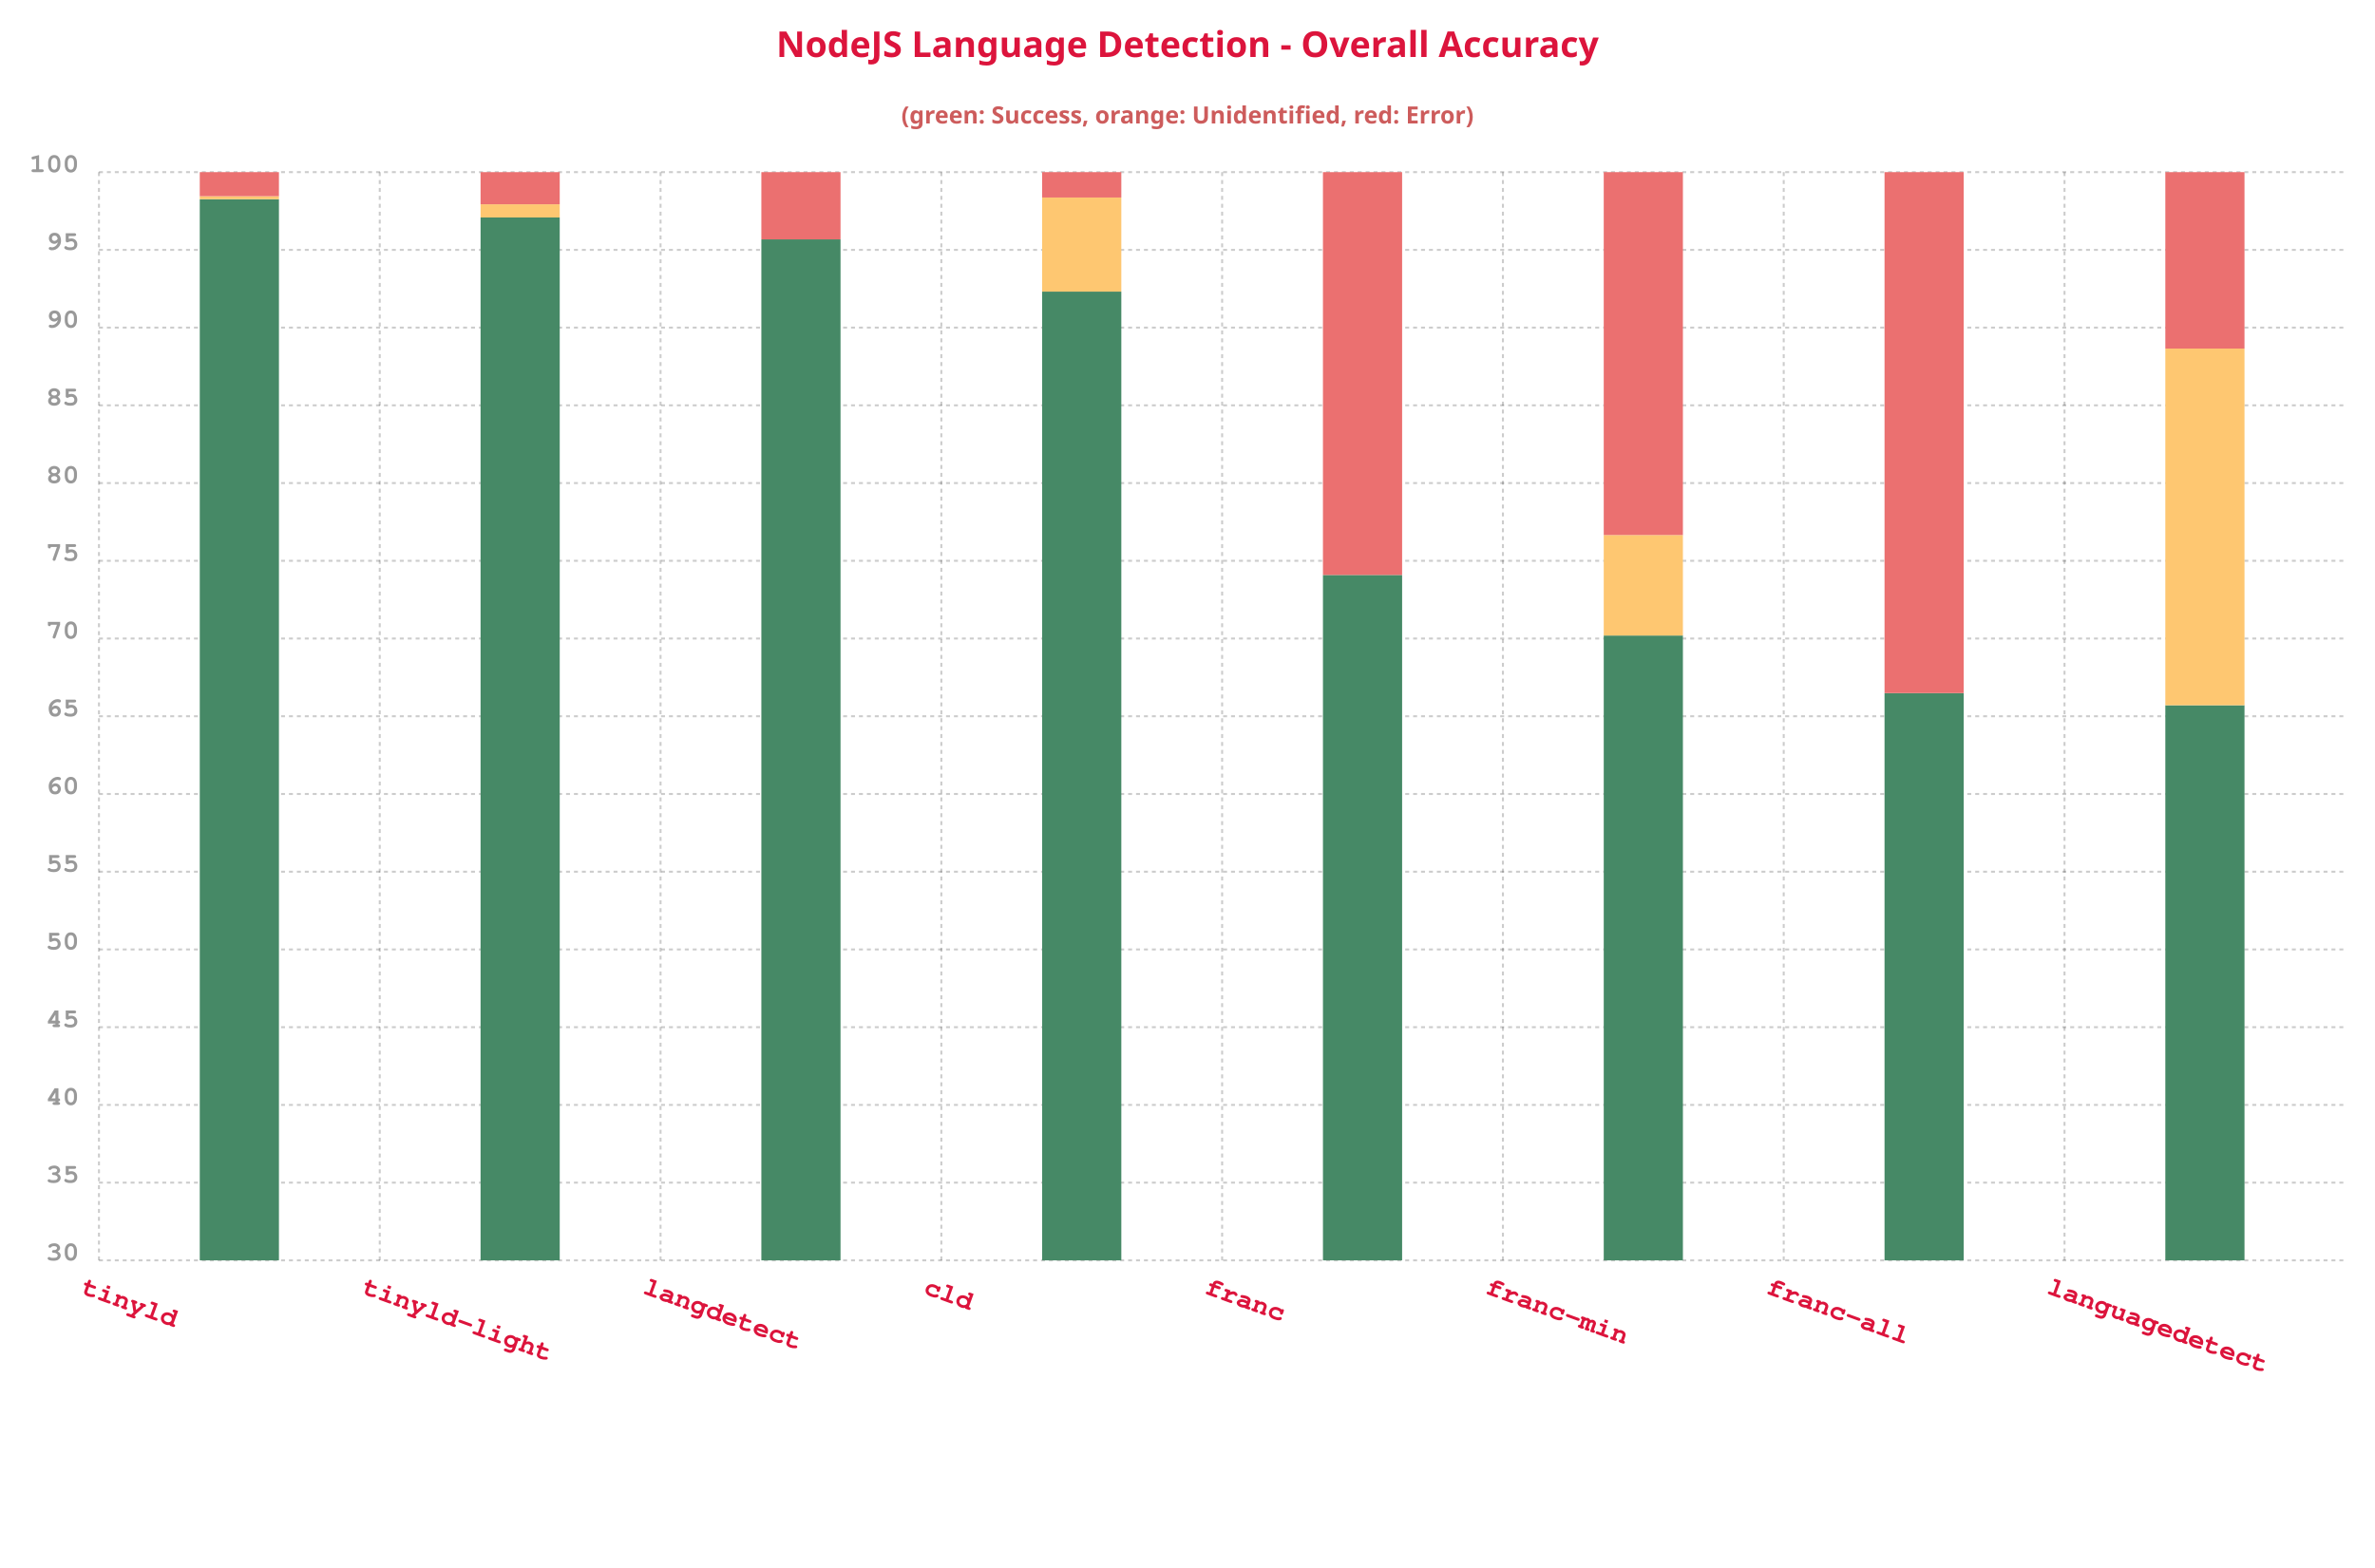
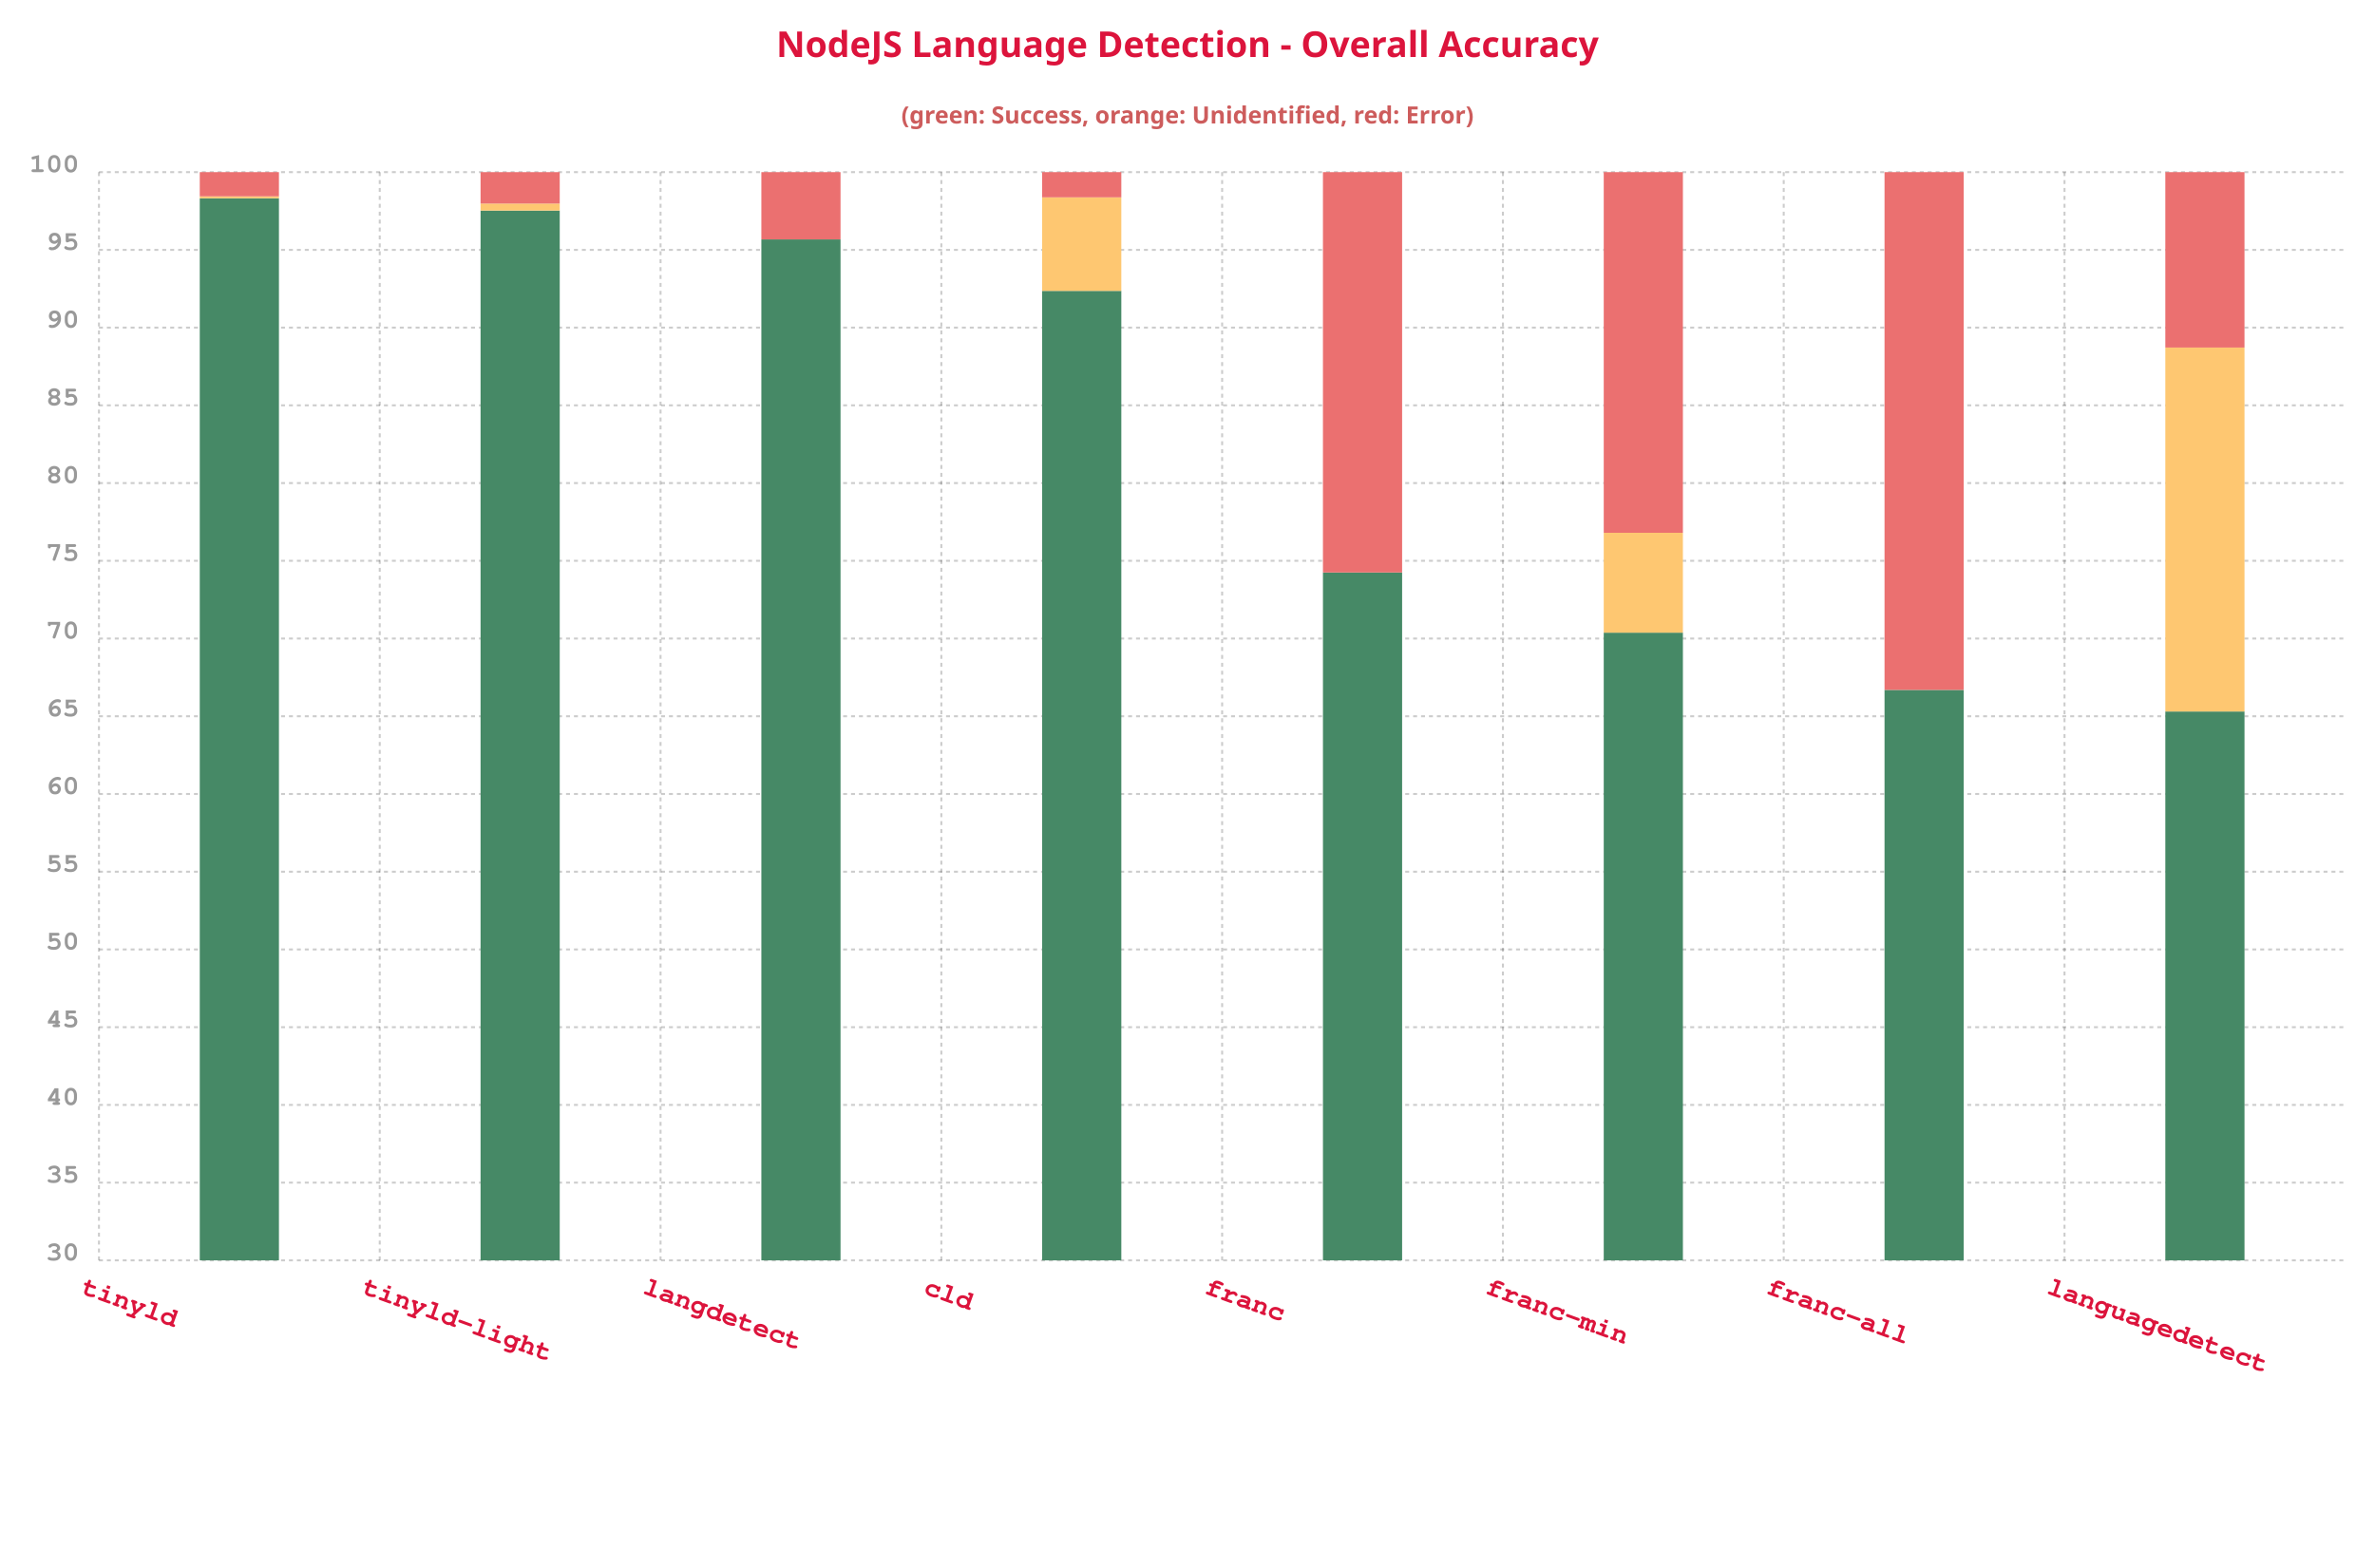
<svg xmlns="http://www.w3.org/2000/svg" xmlns:ns1="http://gionkunz.github.com/chartist-js/ct" width="1200" height="792" class="ct-chart-bar" style="background:#FFF;background:#FFF;">
  <g class="ct-grids" transform="translate(0, 72)">
    <line x1="50" x2="50" y1="15" y2="565" class="ct-grid ct-horizontal" style="stroke:rgba(0,0,0,.2);stroke-width:1px;stroke-dasharray:2px;stroke-dasharray:2px;stroke-width:1px;stroke:rgba(0,0,0,.2);" />
    <line x1="191.875" x2="191.875" y1="15" y2="565" class="ct-grid ct-horizontal" style="stroke:rgba(0,0,0,.2);stroke-width:1px;stroke-dasharray:2px;stroke-dasharray:2px;stroke-width:1px;stroke:rgba(0,0,0,.2);" />
    <line x1="333.75" x2="333.75" y1="15" y2="565" class="ct-grid ct-horizontal" style="stroke:rgba(0,0,0,.2);stroke-width:1px;stroke-dasharray:2px;stroke-dasharray:2px;stroke-width:1px;stroke:rgba(0,0,0,.2);" />
    <line x1="475.625" x2="475.625" y1="15" y2="565" class="ct-grid ct-horizontal" style="stroke:rgba(0,0,0,.2);stroke-width:1px;stroke-dasharray:2px;stroke-dasharray:2px;stroke-width:1px;stroke:rgba(0,0,0,.2);" />
    <line x1="617.5" x2="617.5" y1="15" y2="565" class="ct-grid ct-horizontal" style="stroke:rgba(0,0,0,.2);stroke-width:1px;stroke-dasharray:2px;stroke-dasharray:2px;stroke-width:1px;stroke:rgba(0,0,0,.2);" />
    <line x1="759.375" x2="759.375" y1="15" y2="565" class="ct-grid ct-horizontal" style="stroke:rgba(0,0,0,.2);stroke-width:1px;stroke-dasharray:2px;stroke-dasharray:2px;stroke-width:1px;stroke:rgba(0,0,0,.2);" />
    <line x1="901.25" x2="901.25" y1="15" y2="565" class="ct-grid ct-horizontal" style="stroke:rgba(0,0,0,.2);stroke-width:1px;stroke-dasharray:2px;stroke-dasharray:2px;stroke-width:1px;stroke:rgba(0,0,0,.2);" />
    <line x1="1043.125" x2="1043.125" y1="15" y2="565" class="ct-grid ct-horizontal" style="stroke:rgba(0,0,0,.2);stroke-width:1px;stroke-dasharray:2px;stroke-dasharray:2px;stroke-width:1px;stroke:rgba(0,0,0,.2);" />
    <line y1="565" y2="565" x1="50" x2="1185" class="ct-grid ct-vertical" style="stroke:rgba(0,0,0,.2);stroke-width:1px;stroke-dasharray:2px;stroke-dasharray:2px;stroke-width:1px;stroke:rgba(0,0,0,.2);" />
    <line y1="525.714" y2="525.714" x1="50" x2="1185" class="ct-grid ct-vertical" style="stroke:rgba(0,0,0,.2);stroke-width:1px;stroke-dasharray:2px;stroke-dasharray:2px;stroke-width:1px;stroke:rgba(0,0,0,.2);" />
    <line y1="486.429" y2="486.429" x1="50" x2="1185" class="ct-grid ct-vertical" style="stroke:rgba(0,0,0,.2);stroke-width:1px;stroke-dasharray:2px;stroke-dasharray:2px;stroke-width:1px;stroke:rgba(0,0,0,.2);" />
    <line y1="447.143" y2="447.143" x1="50" x2="1185" class="ct-grid ct-vertical" style="stroke:rgba(0,0,0,.2);stroke-width:1px;stroke-dasharray:2px;stroke-dasharray:2px;stroke-width:1px;stroke:rgba(0,0,0,.2);" />
    <line y1="407.857" y2="407.857" x1="50" x2="1185" class="ct-grid ct-vertical" style="stroke:rgba(0,0,0,.2);stroke-width:1px;stroke-dasharray:2px;stroke-dasharray:2px;stroke-width:1px;stroke:rgba(0,0,0,.2);" />
    <line y1="368.571" y2="368.571" x1="50" x2="1185" class="ct-grid ct-vertical" style="stroke:rgba(0,0,0,.2);stroke-width:1px;stroke-dasharray:2px;stroke-dasharray:2px;stroke-width:1px;stroke:rgba(0,0,0,.2);" />
    <line y1="329.286" y2="329.286" x1="50" x2="1185" class="ct-grid ct-vertical" style="stroke:rgba(0,0,0,.2);stroke-width:1px;stroke-dasharray:2px;stroke-dasharray:2px;stroke-width:1px;stroke:rgba(0,0,0,.2);" />
    <line y1="290" y2="290" x1="50" x2="1185" class="ct-grid ct-vertical" style="stroke:rgba(0,0,0,.2);stroke-width:1px;stroke-dasharray:2px;stroke-dasharray:2px;stroke-width:1px;stroke:rgba(0,0,0,.2);" />
    <line y1="250.714" y2="250.714" x1="50" x2="1185" class="ct-grid ct-vertical" style="stroke:rgba(0,0,0,.2);stroke-width:1px;stroke-dasharray:2px;stroke-dasharray:2px;stroke-width:1px;stroke:rgba(0,0,0,.2);" />
    <line y1="211.429" y2="211.429" x1="50" x2="1185" class="ct-grid ct-vertical" style="stroke:rgba(0,0,0,.2);stroke-width:1px;stroke-dasharray:2px;stroke-dasharray:2px;stroke-width:1px;stroke:rgba(0,0,0,.2);" />
    <line y1="172.143" y2="172.143" x1="50" x2="1185" class="ct-grid ct-vertical" style="stroke:rgba(0,0,0,.2);stroke-width:1px;stroke-dasharray:2px;stroke-dasharray:2px;stroke-width:1px;stroke:rgba(0,0,0,.2);" />
    <line y1="132.857" y2="132.857" x1="50" x2="1185" class="ct-grid ct-vertical" style="stroke:rgba(0,0,0,.2);stroke-width:1px;stroke-dasharray:2px;stroke-dasharray:2px;stroke-width:1px;stroke:rgba(0,0,0,.2);" />
    <line y1="93.571" y2="93.571" x1="50" x2="1185" class="ct-grid ct-vertical" style="stroke:rgba(0,0,0,.2);stroke-width:1px;stroke-dasharray:2px;stroke-dasharray:2px;stroke-width:1px;stroke:rgba(0,0,0,.2);" />
    <line y1="54.286" y2="54.286" x1="50" x2="1185" class="ct-grid ct-vertical" style="stroke:rgba(0,0,0,.2);stroke-width:1px;stroke-dasharray:2px;stroke-dasharray:2px;stroke-width:1px;stroke:rgba(0,0,0,.2);" />
    <line y1="15" y2="15" x1="50" x2="1185" class="ct-grid ct-vertical" style="stroke:rgba(0,0,0,.2);stroke-width:1px;stroke-dasharray:2px;stroke-dasharray:2px;stroke-width:1px;stroke:rgba(0,0,0,.2);" />
  </g>
  <g transform="translate(0, 72)">
    <g class="ct-series ct-series-a">
-       <line x1="120.938" x2="120.938" y1="565" y2="28.683" class="ct-bar" ns1:value="98.2585" style="stroke:#d70206;stroke:#d70206;fill:none;stroke-width:10px;stroke-width:10px;fill:none;stroke:#468966;stroke-width:40px !important;stroke-width:40px !important;stroke:#468966;" />
-       <line x1="262.812" x2="262.812" y1="565" y2="37.916" class="ct-bar" ns1:value="97.0834" style="stroke:#d70206;stroke:#d70206;fill:none;stroke-width:10px;stroke-width:10px;fill:none;stroke:#468966;stroke-width:40px !important;stroke-width:40px !important;stroke:#468966;" />
-       <line x1="404.688" x2="404.688" y1="565" y2="48.979" class="ct-bar" ns1:value="95.6754" style="stroke:#d70206;stroke:#d70206;fill:none;stroke-width:10px;stroke-width:10px;fill:none;stroke:#468966;stroke-width:40px !important;stroke-width:40px !important;stroke:#468966;" />
-       <line x1="546.562" x2="546.562" y1="565" y2="75.382" class="ct-bar" ns1:value="92.315" style="stroke:#d70206;stroke:#d70206;fill:none;stroke-width:10px;stroke-width:10px;fill:none;stroke:#468966;stroke-width:40px !important;stroke-width:40px !important;stroke:#468966;" />
-       <line x1="688.438" x2="688.438" y1="565" y2="218.594" class="ct-bar" ns1:value="74.088" style="stroke:#d70206;stroke:#d70206;fill:none;stroke-width:10px;stroke-width:10px;fill:none;stroke:#468966;stroke-width:40px !important;stroke-width:40px !important;stroke:#468966;" />
-       <line x1="830.312" x2="830.312" y1="565" y2="249.198" class="ct-bar" ns1:value="70.193" style="stroke:#d70206;stroke:#d70206;fill:none;stroke-width:10px;stroke-width:10px;fill:none;stroke:#468966;stroke-width:40px !important;stroke-width:40px !important;stroke:#468966;" />
-       <line x1="972.188" x2="972.188" y1="565" y2="278.298" class="ct-bar" ns1:value="66.4893" style="stroke:#d70206;stroke:#d70206;fill:none;stroke-width:10px;stroke-width:10px;fill:none;stroke:#468966;stroke-width:40px !important;stroke-width:40px !important;stroke:#468966;" />
-       <line x1="1114.062" x2="1114.062" y1="565" y2="284.436" class="ct-bar" ns1:value="65.7081" style="stroke:#d70206;stroke:#d70206;fill:none;stroke-width:10px;stroke-width:10px;fill:none;stroke:#468966;stroke-width:40px !important;stroke-width:40px !important;stroke:#468966;" />
+       <line x1="120.938" x2="120.938" y1="565" y2="28.204" class="ct-bar" ns1:value="98.3195" style="stroke:#d70206;stroke:#d70206;fill:none;stroke-width:10px;stroke-width:10px;fill:none;stroke:#468966;stroke-width:40px !important;stroke-width:40px !important;stroke:#468966;" />
+       <line x1="262.812" x2="262.812" y1="565" y2="34.411" class="ct-bar" ns1:value="97.5295" style="stroke:#d70206;stroke:#d70206;fill:none;stroke-width:10px;stroke-width:10px;fill:none;stroke:#468966;stroke-width:40px !important;stroke-width:40px !important;stroke:#468966;" />
+       <line x1="404.688" x2="404.688" y1="565" y2="48.993" class="ct-bar" ns1:value="95.6736" style="stroke:#d70206;stroke:#d70206;fill:none;stroke-width:10px;stroke-width:10px;fill:none;stroke:#468966;stroke-width:40px !important;stroke-width:40px !important;stroke:#468966;" />
+       <line x1="546.562" x2="546.562" y1="565" y2="75.007" class="ct-bar" ns1:value="92.3628" style="stroke:#d70206;stroke:#d70206;fill:none;stroke-width:10px;stroke-width:10px;fill:none;stroke:#468966;stroke-width:40px !important;stroke-width:40px !important;stroke:#468966;" />
+       <line x1="688.438" x2="688.438" y1="565" y2="217.339" class="ct-bar" ns1:value="74.2478" style="stroke:#d70206;stroke:#d70206;fill:none;stroke-width:10px;stroke-width:10px;fill:none;stroke:#468966;stroke-width:40px !important;stroke-width:40px !important;stroke:#468966;" />
+       <line x1="830.312" x2="830.312" y1="565" y2="247.751" class="ct-bar" ns1:value="70.3772" style="stroke:#d70206;stroke:#d70206;fill:none;stroke-width:10px;stroke-width:10px;fill:none;stroke:#468966;stroke-width:40px !important;stroke-width:40px !important;stroke:#468966;" />
+       <line x1="972.188" x2="972.188" y1="565" y2="276.677" class="ct-bar" ns1:value="66.6957" style="stroke:#d70206;stroke:#d70206;fill:none;stroke-width:10px;stroke-width:10px;fill:none;stroke:#468966;stroke-width:40px !important;stroke-width:40px !important;stroke:#468966;" />
+       <line x1="1114.062" x2="1114.062" y1="565" y2="287.596" class="ct-bar" ns1:value="65.306" style="stroke:#d70206;stroke:#d70206;fill:none;stroke-width:10px;stroke-width:10px;fill:none;stroke:#468966;stroke-width:40px !important;stroke-width:40px !important;stroke:#468966;" />
    </g>
    <g class="ct-series ct-series-b">
-       <line x1="120.938" x2="120.938" y1="28.683" y2="27.174" class="ct-bar" ns1:value="0.1921" style="stroke:#f05b4f;stroke:#f05b4f;fill:none;stroke-width:10px;stroke-width:10px;fill:none;stroke:#FEC771;stroke-width:40px !important;stroke-width:40px !important;stroke:#FEC771;" />
-       <line x1="262.812" x2="262.812" y1="37.916" y2="31.243" class="ct-bar" ns1:value="0.8493" style="stroke:#f05b4f;stroke:#f05b4f;fill:none;stroke-width:10px;stroke-width:10px;fill:none;stroke:#FEC771;stroke-width:40px !important;stroke-width:40px !important;stroke:#FEC771;" />
-       <line x1="404.688" x2="404.688" y1="48.979" y2="48.979" class="ct-bar" ns1:value="0" style="stroke:#f05b4f;stroke:#f05b4f;fill:none;stroke-width:10px;stroke-width:10px;fill:none;stroke:#FEC771;stroke-width:40px !important;stroke-width:40px !important;stroke:#FEC771;" />
-       <line x1="546.562" x2="546.562" y1="75.382" y2="27.821" class="ct-bar" ns1:value="6.0532" style="stroke:#f05b4f;stroke:#f05b4f;fill:none;stroke-width:10px;stroke-width:10px;fill:none;stroke:#FEC771;stroke-width:40px !important;stroke-width:40px !important;stroke:#FEC771;" />
-       <line x1="688.438" x2="688.438" y1="218.594" y2="218.594" class="ct-bar" ns1:value="0" style="stroke:#f05b4f;stroke:#f05b4f;fill:none;stroke-width:10px;stroke-width:10px;fill:none;stroke:#FEC771;stroke-width:40px !important;stroke-width:40px !important;stroke:#FEC771;" />
-       <line x1="830.312" x2="830.312" y1="249.198" y2="198.41" class="ct-bar" ns1:value="6.4639" style="stroke:#f05b4f;stroke:#f05b4f;fill:none;stroke-width:10px;stroke-width:10px;fill:none;stroke:#FEC771;stroke-width:40px !important;stroke-width:40px !important;stroke:#FEC771;" />
-       <line x1="972.188" x2="972.188" y1="278.298" y2="278.298" class="ct-bar" ns1:value="0" style="stroke:#f05b4f;stroke:#f05b4f;fill:none;stroke-width:10px;stroke-width:10px;fill:none;stroke:#FEC771;stroke-width:40px !important;stroke-width:40px !important;stroke:#FEC771;" />
-       <line x1="1114.062" x2="1114.062" y1="284.436" y2="104.166" class="ct-bar" ns1:value="22.9435" style="stroke:#f05b4f;stroke:#f05b4f;fill:none;stroke-width:10px;stroke-width:10px;fill:none;stroke:#FEC771;stroke-width:40px !important;stroke-width:40px !important;stroke:#FEC771;" />
+       <line x1="120.938" x2="120.938" y1="28.204" y2="27.231" class="ct-bar" ns1:value="0.1238" style="stroke:#f05b4f;stroke:#f05b4f;fill:none;stroke-width:10px;stroke-width:10px;fill:none;stroke:#FEC771;stroke-width:40px !important;stroke-width:40px !important;stroke:#FEC771;" />
+       <line x1="262.812" x2="262.812" y1="34.411" y2="30.875" class="ct-bar" ns1:value="0.4501" style="stroke:#f05b4f;stroke:#f05b4f;fill:none;stroke-width:10px;stroke-width:10px;fill:none;stroke:#FEC771;stroke-width:40px !important;stroke-width:40px !important;stroke:#FEC771;" />
+       <line x1="404.688" x2="404.688" y1="48.993" y2="48.993" class="ct-bar" ns1:value="0" style="stroke:#f05b4f;stroke:#f05b4f;fill:none;stroke-width:10px;stroke-width:10px;fill:none;stroke:#FEC771;stroke-width:40px !important;stroke-width:40px !important;stroke:#FEC771;" />
+       <line x1="546.562" x2="546.562" y1="75.007" y2="27.738" class="ct-bar" ns1:value="6.016" style="stroke:#f05b4f;stroke:#f05b4f;fill:none;stroke-width:10px;stroke-width:10px;fill:none;stroke:#FEC771;stroke-width:40px !important;stroke-width:40px !important;stroke:#FEC771;" />
+       <line x1="688.438" x2="688.438" y1="217.339" y2="217.339" class="ct-bar" ns1:value="0" style="stroke:#f05b4f;stroke:#f05b4f;fill:none;stroke-width:10px;stroke-width:10px;fill:none;stroke:#FEC771;stroke-width:40px !important;stroke-width:40px !important;stroke:#FEC771;" />
+       <line x1="830.312" x2="830.312" y1="247.751" y2="197.275" class="ct-bar" ns1:value="6.4242" style="stroke:#f05b4f;stroke:#f05b4f;fill:none;stroke-width:10px;stroke-width:10px;fill:none;stroke:#FEC771;stroke-width:40px !important;stroke-width:40px !important;stroke:#FEC771;" />
+       <line x1="972.188" x2="972.188" y1="276.677" y2="276.677" class="ct-bar" ns1:value="0" style="stroke:#f05b4f;stroke:#f05b4f;fill:none;stroke-width:10px;stroke-width:10px;fill:none;stroke:#FEC771;stroke-width:40px !important;stroke-width:40px !important;stroke:#FEC771;" />
+       <line x1="1114.062" x2="1114.062" y1="287.596" y2="103.649" class="ct-bar" ns1:value="23.4114" style="stroke:#f05b4f;stroke:#f05b4f;fill:none;stroke-width:10px;stroke-width:10px;fill:none;stroke:#FEC771;stroke-width:40px !important;stroke-width:40px !important;stroke:#FEC771;" />
    </g>
    <g class="ct-series ct-series-c">
-       <line x1="120.938" x2="120.938" y1="27.174" y2="15" class="ct-bar" ns1:value="1.5495" style="stroke:#f4c63d;stroke:#f4c63d;fill:none;stroke-width:10px;stroke-width:10px;fill:none;stroke:#EB7070;stroke-width:40px !important;stroke-width:40px !important;stroke:#EB7070;" />
-       <line x1="262.812" x2="262.812" y1="31.243" y2="15.001" class="ct-bar" ns1:value="2.0672" style="stroke:#f4c63d;stroke:#f4c63d;fill:none;stroke-width:10px;stroke-width:10px;fill:none;stroke:#EB7070;stroke-width:40px !important;stroke-width:40px !important;stroke:#EB7070;" />
-       <line x1="404.688" x2="404.688" y1="48.979" y2="15" class="ct-bar" ns1:value="4.3246" style="stroke:#f4c63d;stroke:#f4c63d;fill:none;stroke-width:10px;stroke-width:10px;fill:none;stroke:#EB7070;stroke-width:40px !important;stroke-width:40px !important;stroke:#EB7070;" />
-       <line x1="546.562" x2="546.562" y1="27.821" y2="15" class="ct-bar" ns1:value="1.6319" style="stroke:#f4c63d;stroke:#f4c63d;fill:none;stroke-width:10px;stroke-width:10px;fill:none;stroke:#EB7070;stroke-width:40px !important;stroke-width:40px !important;stroke:#EB7070;" />
-       <line x1="688.438" x2="688.438" y1="218.594" y2="15" class="ct-bar" ns1:value="25.912" style="stroke:#f4c63d;stroke:#f4c63d;fill:none;stroke-width:10px;stroke-width:10px;fill:none;stroke:#EB7070;stroke-width:40px !important;stroke-width:40px !important;stroke:#EB7070;" />
-       <line x1="830.312" x2="830.312" y1="198.41" y2="15" class="ct-bar" ns1:value="23.3432" style="stroke:#f4c63d;stroke:#f4c63d;fill:none;stroke-width:10px;stroke-width:10px;fill:none;stroke:#EB7070;stroke-width:40px !important;stroke-width:40px !important;stroke:#EB7070;" />
-       <line x1="972.188" x2="972.188" y1="278.298" y2="15" class="ct-bar" ns1:value="33.5107" style="stroke:#f4c63d;stroke:#f4c63d;fill:none;stroke-width:10px;stroke-width:10px;fill:none;stroke:#EB7070;stroke-width:40px !important;stroke-width:40px !important;stroke:#EB7070;" />
-       <line x1="1114.062" x2="1114.062" y1="104.166" y2="15" class="ct-bar" ns1:value="11.3484" style="stroke:#f4c63d;stroke:#f4c63d;fill:none;stroke-width:10px;stroke-width:10px;fill:none;stroke:#EB7070;stroke-width:40px !important;stroke-width:40px !important;stroke:#EB7070;" />
+       <line x1="120.938" x2="120.938" y1="27.231" y2="15" class="ct-bar" ns1:value="1.5567" style="stroke:#f4c63d;stroke:#f4c63d;fill:none;stroke-width:10px;stroke-width:10px;fill:none;stroke:#EB7070;stroke-width:40px !important;stroke-width:40px !important;stroke:#EB7070;" />
+       <line x1="262.812" x2="262.812" y1="30.875" y2="15" class="ct-bar" ns1:value="2.0204" style="stroke:#f4c63d;stroke:#f4c63d;fill:none;stroke-width:10px;stroke-width:10px;fill:none;stroke:#EB7070;stroke-width:40px !important;stroke-width:40px !important;stroke:#EB7070;" />
+       <line x1="404.688" x2="404.688" y1="48.993" y2="15" class="ct-bar" ns1:value="4.3264" style="stroke:#f4c63d;stroke:#f4c63d;fill:none;stroke-width:10px;stroke-width:10px;fill:none;stroke:#EB7070;stroke-width:40px !important;stroke-width:40px !important;stroke:#EB7070;" />
+       <line x1="546.562" x2="546.562" y1="27.738" y2="15" class="ct-bar" ns1:value="1.6212" style="stroke:#f4c63d;stroke:#f4c63d;fill:none;stroke-width:10px;stroke-width:10px;fill:none;stroke:#EB7070;stroke-width:40px !important;stroke-width:40px !important;stroke:#EB7070;" />
+       <line x1="688.438" x2="688.438" y1="217.339" y2="15" class="ct-bar" ns1:value="25.7522" style="stroke:#f4c63d;stroke:#f4c63d;fill:none;stroke-width:10px;stroke-width:10px;fill:none;stroke:#EB7070;stroke-width:40px !important;stroke-width:40px !important;stroke:#EB7070;" />
+       <line x1="830.312" x2="830.312" y1="197.275" y2="15" class="ct-bar" ns1:value="23.1986" style="stroke:#f4c63d;stroke:#f4c63d;fill:none;stroke-width:10px;stroke-width:10px;fill:none;stroke:#EB7070;stroke-width:40px !important;stroke-width:40px !important;stroke:#EB7070;" />
+       <line x1="972.188" x2="972.188" y1="276.677" y2="15" class="ct-bar" ns1:value="33.3043" style="stroke:#f4c63d;stroke:#f4c63d;fill:none;stroke-width:10px;stroke-width:10px;fill:none;stroke:#EB7070;stroke-width:40px !important;stroke-width:40px !important;stroke:#EB7070;" />
+       <line x1="1114.062" x2="1114.062" y1="103.649" y2="15" class="ct-bar" ns1:value="11.2826" style="stroke:#f4c63d;stroke:#f4c63d;fill:none;stroke-width:10px;stroke-width:10px;fill:none;stroke:#EB7070;stroke-width:40px !important;stroke-width:40px !important;stroke:#EB7070;" />
    </g>
  </g>
  <g class="ct-labels" transform="translate(0, 72)">
    <text x="50" y="585" width="141.875" height="20" class="ct-label ct-horizontal ct-end" transform="rotate(20, 50, 585) translate(-10, 0)" style="text-anchor:start;text-align:center;justify-content:center;text-anchor:start;text-align:left;display:block;fill:rgba(0,0,0,.4);color:rgba(0,0,0,.4);font-size:12px;line-height:1;line-height:1;font-size:12px;color:rgba(0,0,0,.4);fill:rgba(0,0,0,.4);font-family:Courier;font-weight:bold;font-size:14px;fill:crimson;text-anchor:start;text-anchor:start;fill:crimson;font-size:14px;font-weight:bold;font-family:Courier;">tinyld</text>
    <text x="191.875" y="585" width="141.875" height="20" class="ct-label ct-horizontal ct-end" transform="rotate(20, 191.875, 585) translate(-10, 0)" style="text-anchor:start;text-align:center;justify-content:center;text-anchor:start;text-align:left;display:block;fill:rgba(0,0,0,.4);color:rgba(0,0,0,.4);font-size:12px;line-height:1;line-height:1;font-size:12px;color:rgba(0,0,0,.4);fill:rgba(0,0,0,.4);font-family:Courier;font-weight:bold;font-size:14px;fill:crimson;text-anchor:start;text-anchor:start;fill:crimson;font-size:14px;font-weight:bold;font-family:Courier;">tinyld-light</text>
    <text x="333.75" y="585" width="141.875" height="20" class="ct-label ct-horizontal ct-end" transform="rotate(20, 333.75, 585) translate(-10, 0)" style="text-anchor:start;text-align:center;justify-content:center;text-anchor:start;text-align:left;display:block;fill:rgba(0,0,0,.4);color:rgba(0,0,0,.4);font-size:12px;line-height:1;line-height:1;font-size:12px;color:rgba(0,0,0,.4);fill:rgba(0,0,0,.4);font-family:Courier;font-weight:bold;font-size:14px;fill:crimson;text-anchor:start;text-anchor:start;fill:crimson;font-size:14px;font-weight:bold;font-family:Courier;">langdetect</text>
    <text x="475.625" y="585" width="141.875" height="20" class="ct-label ct-horizontal ct-end" transform="rotate(20, 475.625, 585) translate(-10, 0)" style="text-anchor:start;text-align:center;justify-content:center;text-anchor:start;text-align:left;display:block;fill:rgba(0,0,0,.4);color:rgba(0,0,0,.4);font-size:12px;line-height:1;line-height:1;font-size:12px;color:rgba(0,0,0,.4);fill:rgba(0,0,0,.4);font-family:Courier;font-weight:bold;font-size:14px;fill:crimson;text-anchor:start;text-anchor:start;fill:crimson;font-size:14px;font-weight:bold;font-family:Courier;">cld</text>
    <text x="617.5" y="585" width="141.875" height="20" class="ct-label ct-horizontal ct-end" transform="rotate(20, 617.5, 585) translate(-10, 0)" style="text-anchor:start;text-align:center;justify-content:center;text-anchor:start;text-align:left;display:block;fill:rgba(0,0,0,.4);color:rgba(0,0,0,.4);font-size:12px;line-height:1;line-height:1;font-size:12px;color:rgba(0,0,0,.4);fill:rgba(0,0,0,.4);font-family:Courier;font-weight:bold;font-size:14px;fill:crimson;text-anchor:start;text-anchor:start;fill:crimson;font-size:14px;font-weight:bold;font-family:Courier;">franc</text>
    <text x="759.375" y="585" width="141.875" height="20" class="ct-label ct-horizontal ct-end" transform="rotate(20, 759.375, 585) translate(-10, 0)" style="text-anchor:start;text-align:center;justify-content:center;text-anchor:start;text-align:left;display:block;fill:rgba(0,0,0,.4);color:rgba(0,0,0,.4);font-size:12px;line-height:1;line-height:1;font-size:12px;color:rgba(0,0,0,.4);fill:rgba(0,0,0,.4);font-family:Courier;font-weight:bold;font-size:14px;fill:crimson;text-anchor:start;text-anchor:start;fill:crimson;font-size:14px;font-weight:bold;font-family:Courier;">franc-min</text>
    <text x="901.25" y="585" width="141.875" height="20" class="ct-label ct-horizontal ct-end" transform="rotate(20, 901.25, 585) translate(-10, 0)" style="text-anchor:start;text-align:center;justify-content:center;text-anchor:start;text-align:left;display:block;fill:rgba(0,0,0,.4);color:rgba(0,0,0,.4);font-size:12px;line-height:1;line-height:1;font-size:12px;color:rgba(0,0,0,.4);fill:rgba(0,0,0,.4);font-family:Courier;font-weight:bold;font-size:14px;fill:crimson;text-anchor:start;text-anchor:start;fill:crimson;font-size:14px;font-weight:bold;font-family:Courier;">franc-all</text>
    <text x="1043.125" y="585" width="141.875" height="20" class="ct-label ct-horizontal ct-end" transform="rotate(20, 1043.125, 585) translate(-10, 0)" style="text-anchor:start;text-align:center;justify-content:center;text-anchor:start;text-align:left;display:block;fill:rgba(0,0,0,.4);color:rgba(0,0,0,.4);font-size:12px;line-height:1;line-height:1;font-size:12px;color:rgba(0,0,0,.4);fill:rgba(0,0,0,.4);font-family:Courier;font-weight:bold;font-size:14px;fill:crimson;text-anchor:start;text-anchor:start;fill:crimson;font-size:14px;font-weight:bold;font-family:Courier;">languagedetect</text>
    <text y="565" x="40" height="39.286" width="30" class="ct-label ct-vertical ct-start" style="text-anchor:end;text-align:right;display:block;fill:rgba(0,0,0,.4);color:rgba(0,0,0,.4);font-size:12px;line-height:1;line-height:1;font-size:12px;color:rgba(0,0,0,.4);fill:rgba(0,0,0,.4);font-family:Courier;font-weight:bold;font-size:14px;text-anchor:end;text-anchor:end;font-size:14px;font-weight:bold;font-family:Courier;">30</text>
    <text y="525.714" x="40" height="39.286" width="30" class="ct-label ct-vertical ct-start" style="text-anchor:end;text-align:right;display:block;fill:rgba(0,0,0,.4);color:rgba(0,0,0,.4);font-size:12px;line-height:1;line-height:1;font-size:12px;color:rgba(0,0,0,.4);fill:rgba(0,0,0,.4);font-family:Courier;font-weight:bold;font-size:14px;text-anchor:end;text-anchor:end;font-size:14px;font-weight:bold;font-family:Courier;">35</text>
    <text y="486.429" x="40" height="39.286" width="30" class="ct-label ct-vertical ct-start" style="text-anchor:end;text-align:right;display:block;fill:rgba(0,0,0,.4);color:rgba(0,0,0,.4);font-size:12px;line-height:1;line-height:1;font-size:12px;color:rgba(0,0,0,.4);fill:rgba(0,0,0,.4);font-family:Courier;font-weight:bold;font-size:14px;text-anchor:end;text-anchor:end;font-size:14px;font-weight:bold;font-family:Courier;">40</text>
    <text y="447.143" x="40" height="39.286" width="30" class="ct-label ct-vertical ct-start" style="text-anchor:end;text-align:right;display:block;fill:rgba(0,0,0,.4);color:rgba(0,0,0,.4);font-size:12px;line-height:1;line-height:1;font-size:12px;color:rgba(0,0,0,.4);fill:rgba(0,0,0,.4);font-family:Courier;font-weight:bold;font-size:14px;text-anchor:end;text-anchor:end;font-size:14px;font-weight:bold;font-family:Courier;">45</text>
    <text y="407.857" x="40" height="39.286" width="30" class="ct-label ct-vertical ct-start" style="text-anchor:end;text-align:right;display:block;fill:rgba(0,0,0,.4);color:rgba(0,0,0,.4);font-size:12px;line-height:1;line-height:1;font-size:12px;color:rgba(0,0,0,.4);fill:rgba(0,0,0,.4);font-family:Courier;font-weight:bold;font-size:14px;text-anchor:end;text-anchor:end;font-size:14px;font-weight:bold;font-family:Courier;">50</text>
    <text y="368.571" x="40" height="39.286" width="30" class="ct-label ct-vertical ct-start" style="text-anchor:end;text-align:right;display:block;fill:rgba(0,0,0,.4);color:rgba(0,0,0,.4);font-size:12px;line-height:1;line-height:1;font-size:12px;color:rgba(0,0,0,.4);fill:rgba(0,0,0,.4);font-family:Courier;font-weight:bold;font-size:14px;text-anchor:end;text-anchor:end;font-size:14px;font-weight:bold;font-family:Courier;">55</text>
    <text y="329.286" x="40" height="39.286" width="30" class="ct-label ct-vertical ct-start" style="text-anchor:end;text-align:right;display:block;fill:rgba(0,0,0,.4);color:rgba(0,0,0,.4);font-size:12px;line-height:1;line-height:1;font-size:12px;color:rgba(0,0,0,.4);fill:rgba(0,0,0,.4);font-family:Courier;font-weight:bold;font-size:14px;text-anchor:end;text-anchor:end;font-size:14px;font-weight:bold;font-family:Courier;">60</text>
    <text y="290" x="40" height="39.286" width="30" class="ct-label ct-vertical ct-start" style="text-anchor:end;text-align:right;display:block;fill:rgba(0,0,0,.4);color:rgba(0,0,0,.4);font-size:12px;line-height:1;line-height:1;font-size:12px;color:rgba(0,0,0,.4);fill:rgba(0,0,0,.4);font-family:Courier;font-weight:bold;font-size:14px;text-anchor:end;text-anchor:end;font-size:14px;font-weight:bold;font-family:Courier;">65</text>
    <text y="250.714" x="40" height="39.286" width="30" class="ct-label ct-vertical ct-start" style="text-anchor:end;text-align:right;display:block;fill:rgba(0,0,0,.4);color:rgba(0,0,0,.4);font-size:12px;line-height:1;line-height:1;font-size:12px;color:rgba(0,0,0,.4);fill:rgba(0,0,0,.4);font-family:Courier;font-weight:bold;font-size:14px;text-anchor:end;text-anchor:end;font-size:14px;font-weight:bold;font-family:Courier;">70</text>
    <text y="211.429" x="40" height="39.286" width="30" class="ct-label ct-vertical ct-start" style="text-anchor:end;text-align:right;display:block;fill:rgba(0,0,0,.4);color:rgba(0,0,0,.4);font-size:12px;line-height:1;line-height:1;font-size:12px;color:rgba(0,0,0,.4);fill:rgba(0,0,0,.4);font-family:Courier;font-weight:bold;font-size:14px;text-anchor:end;text-anchor:end;font-size:14px;font-weight:bold;font-family:Courier;">75</text>
    <text y="172.143" x="40" height="39.286" width="30" class="ct-label ct-vertical ct-start" style="text-anchor:end;text-align:right;display:block;fill:rgba(0,0,0,.4);color:rgba(0,0,0,.4);font-size:12px;line-height:1;line-height:1;font-size:12px;color:rgba(0,0,0,.4);fill:rgba(0,0,0,.4);font-family:Courier;font-weight:bold;font-size:14px;text-anchor:end;text-anchor:end;font-size:14px;font-weight:bold;font-family:Courier;">80</text>
    <text y="132.857" x="40" height="39.286" width="30" class="ct-label ct-vertical ct-start" style="text-anchor:end;text-align:right;display:block;fill:rgba(0,0,0,.4);color:rgba(0,0,0,.4);font-size:12px;line-height:1;line-height:1;font-size:12px;color:rgba(0,0,0,.4);fill:rgba(0,0,0,.4);font-family:Courier;font-weight:bold;font-size:14px;text-anchor:end;text-anchor:end;font-size:14px;font-weight:bold;font-family:Courier;">85</text>
    <text y="93.571" x="40" height="39.286" width="30" class="ct-label ct-vertical ct-start" style="text-anchor:end;text-align:right;display:block;fill:rgba(0,0,0,.4);color:rgba(0,0,0,.4);font-size:12px;line-height:1;line-height:1;font-size:12px;color:rgba(0,0,0,.4);fill:rgba(0,0,0,.4);font-family:Courier;font-weight:bold;font-size:14px;text-anchor:end;text-anchor:end;font-size:14px;font-weight:bold;font-family:Courier;">90</text>
    <text y="54.286" x="40" height="39.286" width="30" class="ct-label ct-vertical ct-start" style="text-anchor:end;text-align:right;display:block;fill:rgba(0,0,0,.4);color:rgba(0,0,0,.4);font-size:12px;line-height:1;line-height:1;font-size:12px;color:rgba(0,0,0,.4);fill:rgba(0,0,0,.4);font-family:Courier;font-weight:bold;font-size:14px;text-anchor:end;text-anchor:end;font-size:14px;font-weight:bold;font-family:Courier;">95</text>
    <text y="15" x="40" height="30" width="30" class="ct-label ct-vertical ct-start" style="text-anchor:end;text-align:right;display:block;fill:rgba(0,0,0,.4);color:rgba(0,0,0,.4);font-size:12px;line-height:1;line-height:1;font-size:12px;color:rgba(0,0,0,.4);fill:rgba(0,0,0,.4);font-family:Courier;font-weight:bold;font-size:14px;text-anchor:end;text-anchor:end;font-size:14px;font-weight:bold;font-family:Courier;">100</text>
  </g>
  <text x="600" y="28.8" height="48" font-size="18px" font-family="Verdana" font-weight="bold" fill="crimson" text-anchor="middle" role="caption">NodeJS Language Detection - Overall Accuracy</text>
  <text x="600" y="62.4" height="24" font-size="12px" font-family="Verdana" font-weight="bold" fill="indianred" text-anchor="middle"> (green: Success, orange: Unidentified, red: Error)</text>
</svg>
